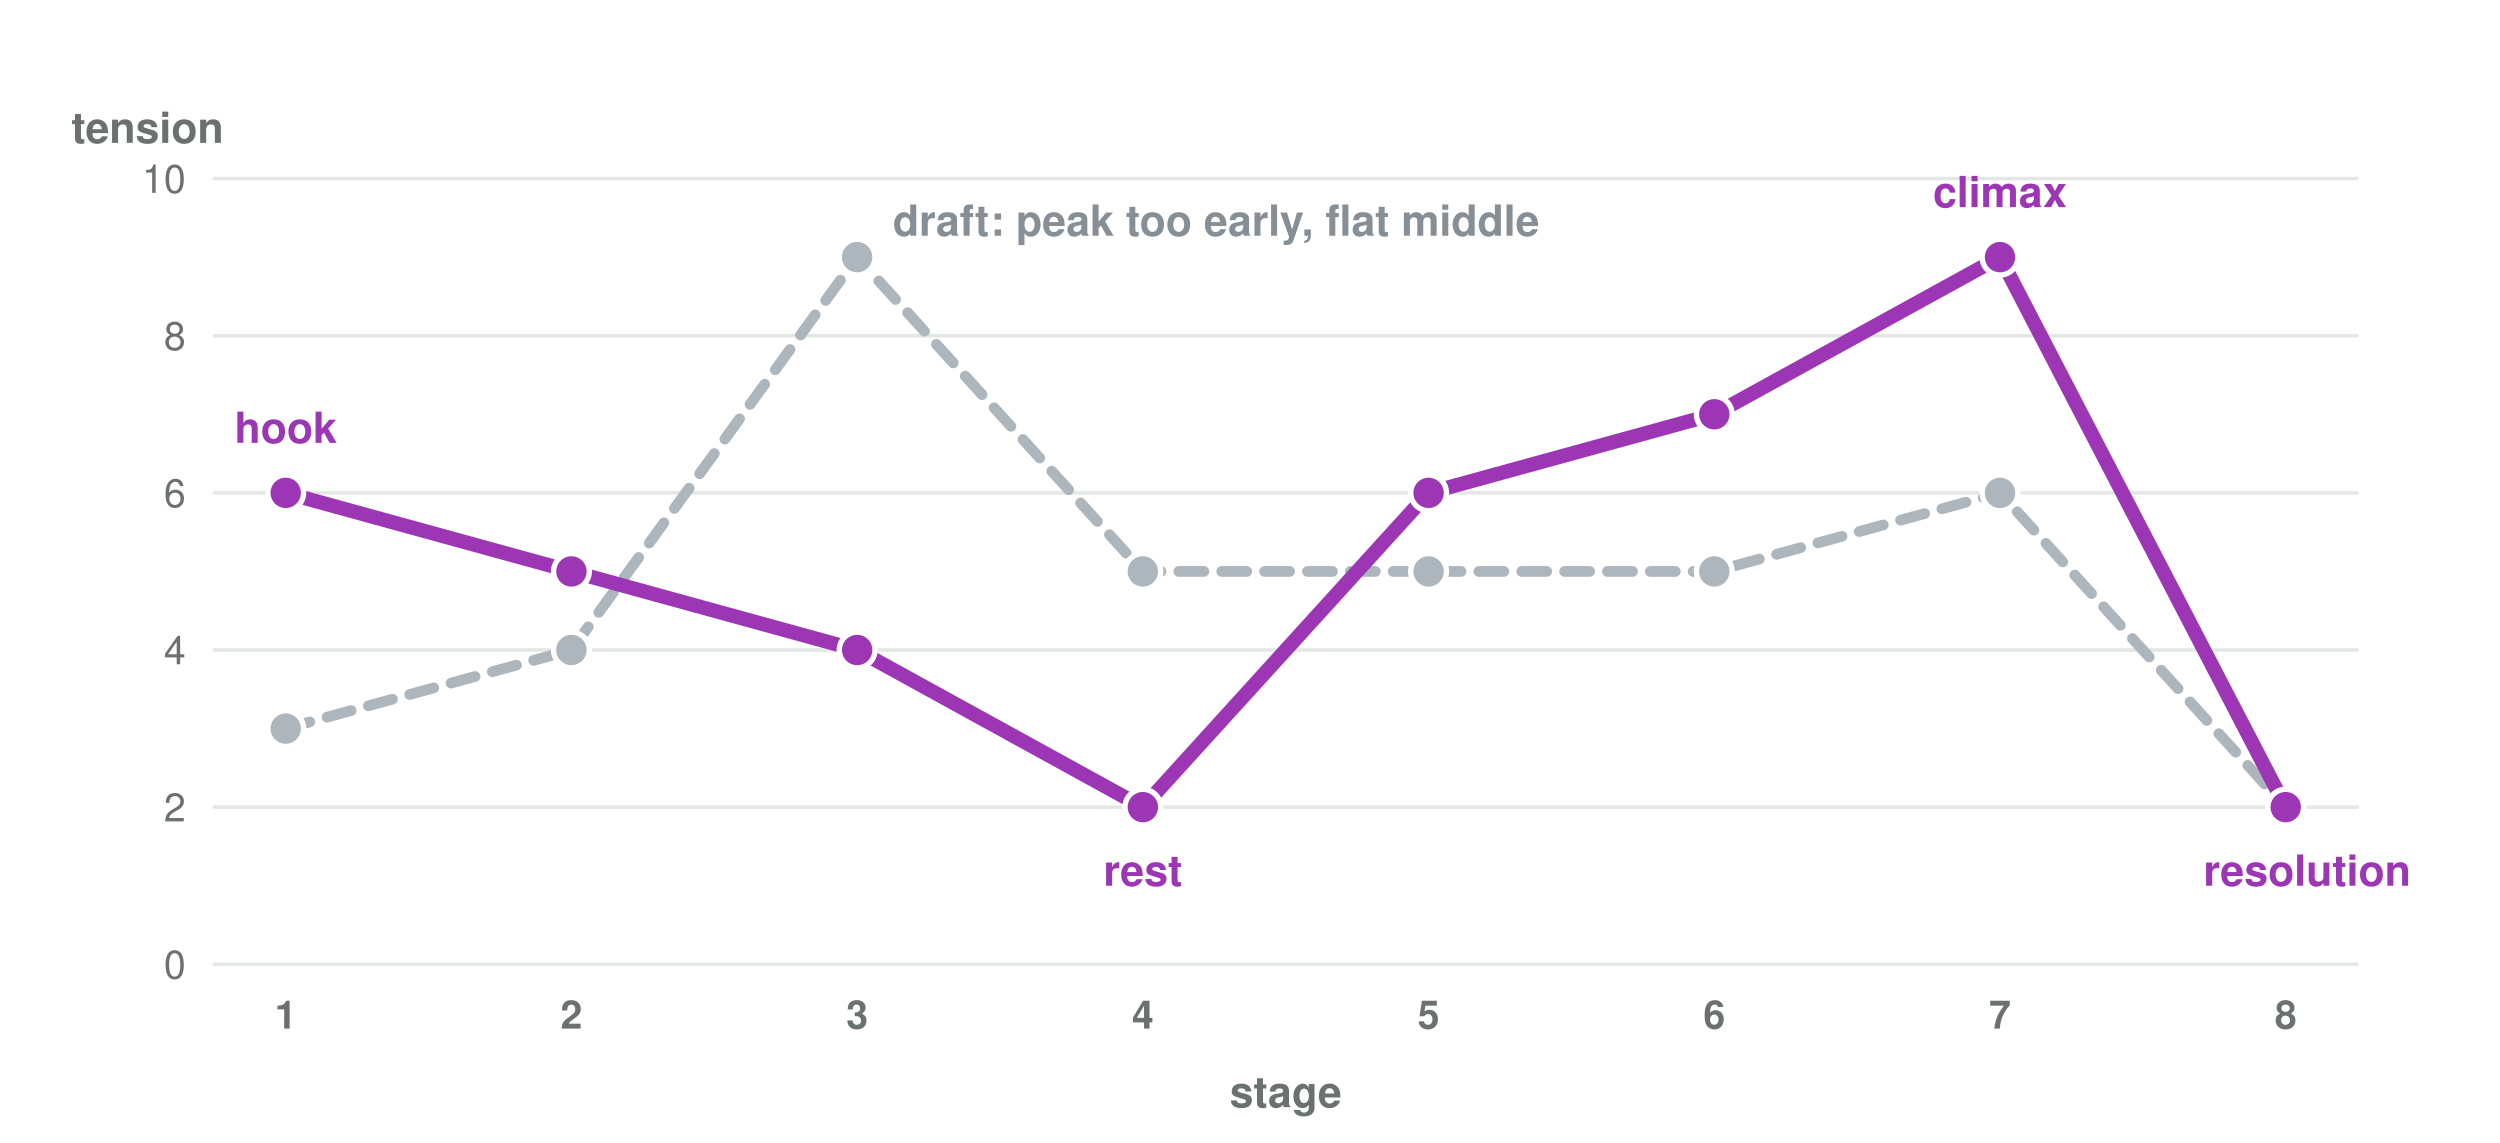
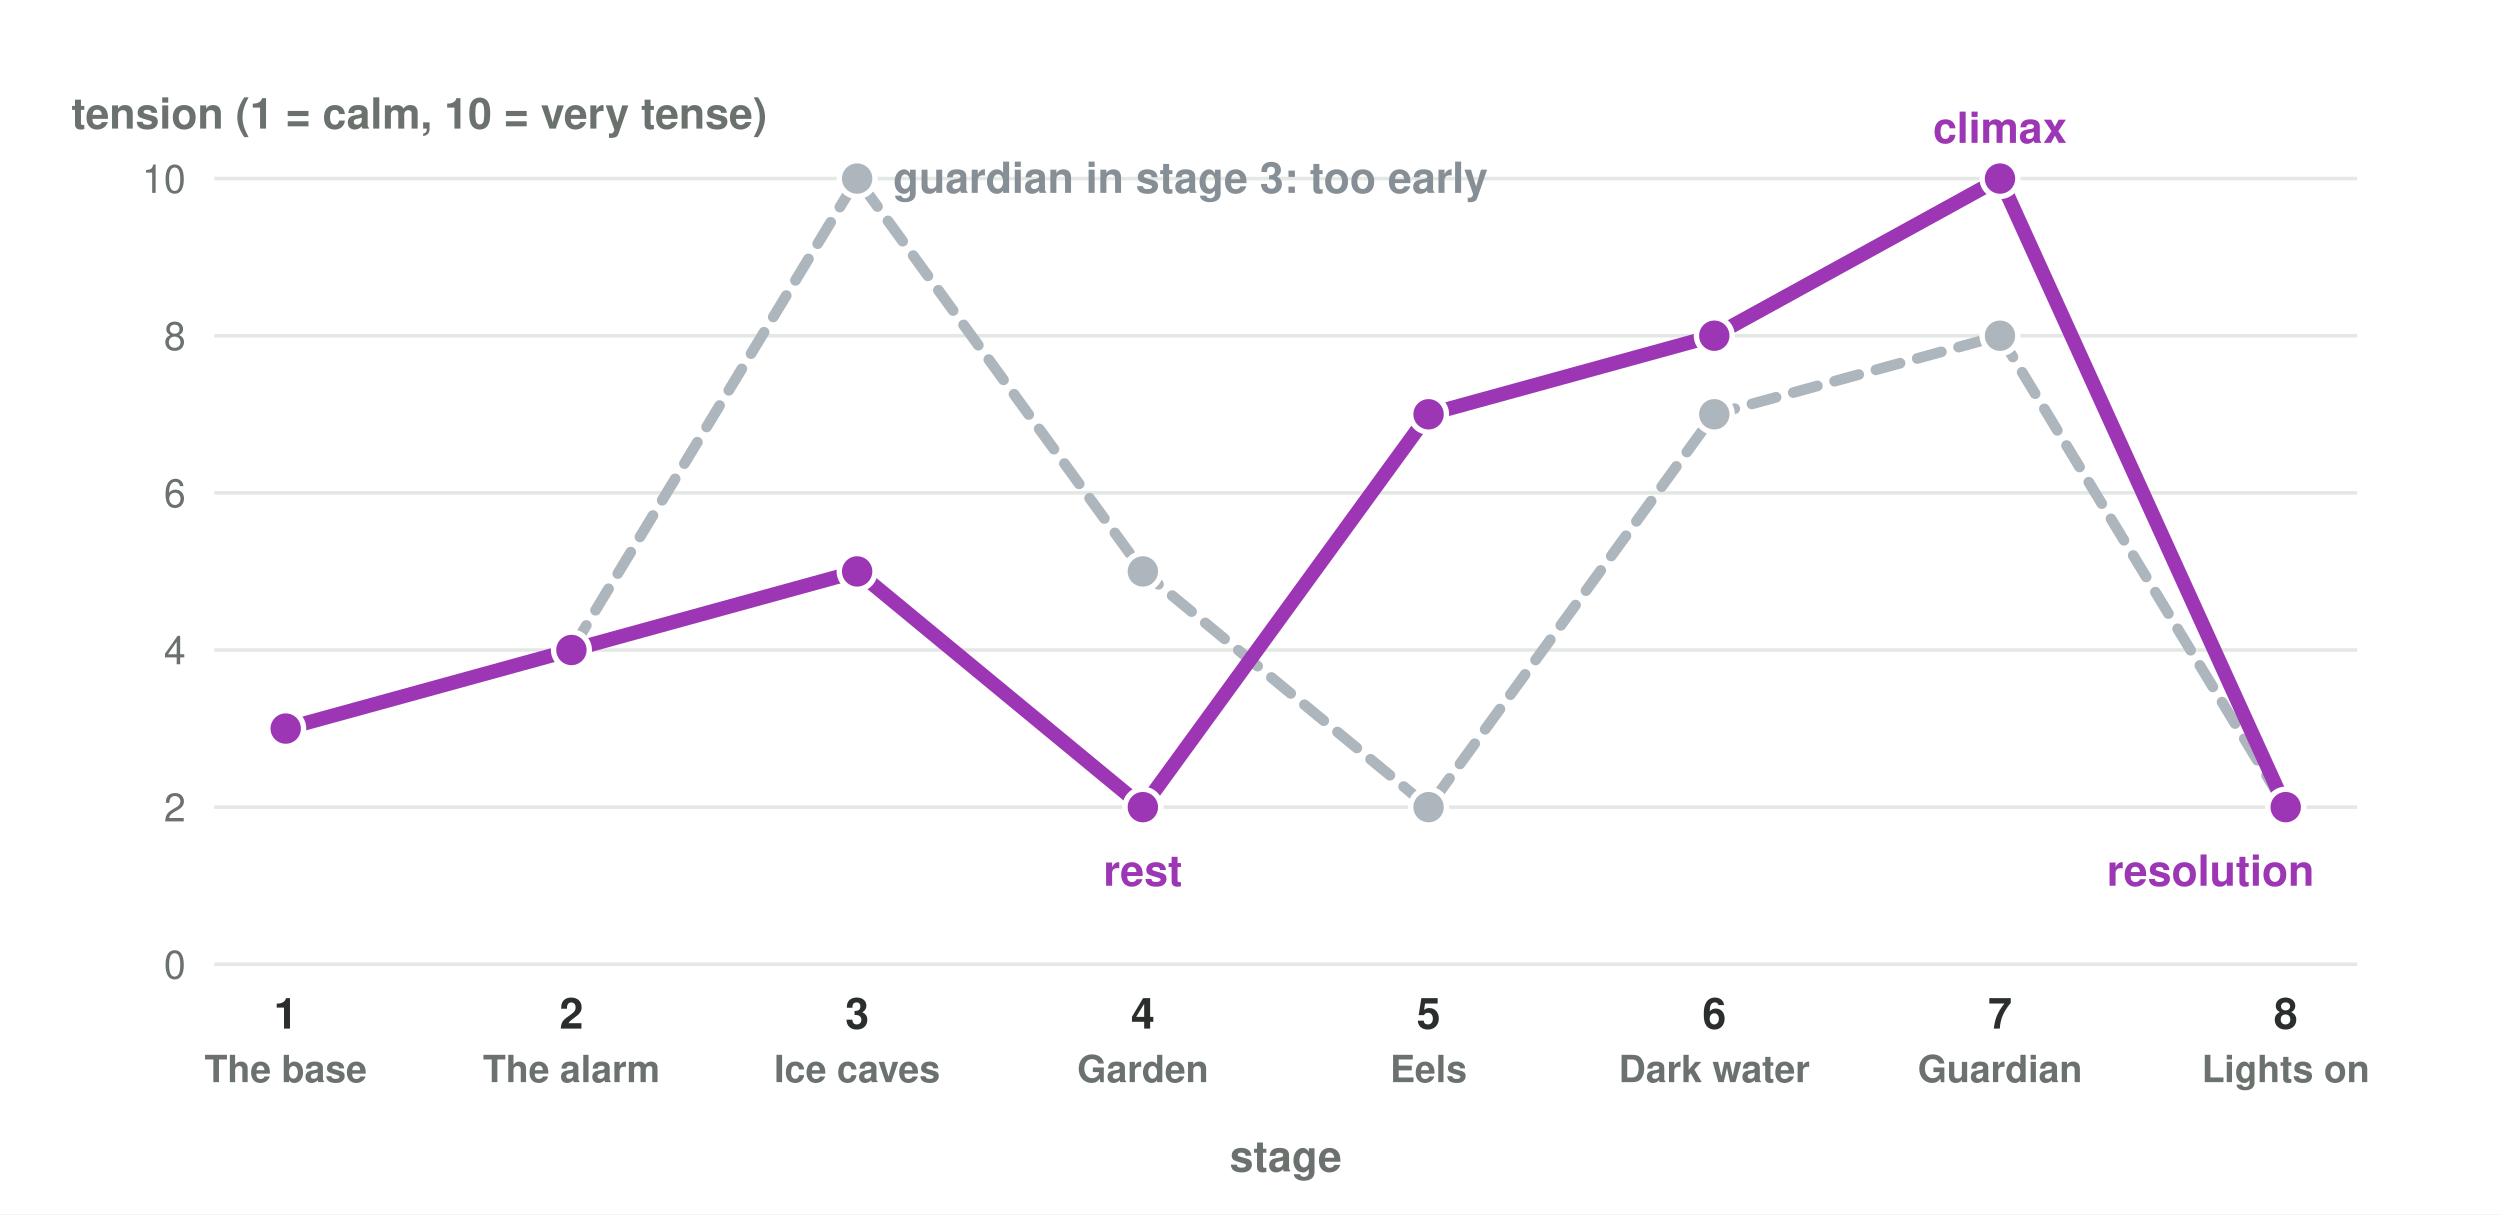
- <svg xmlns="http://www.w3.org/2000/svg" width="700" height="320" viewBox="0 0 700 320" font-family="Helvetica, Arial, sans-serif" font-weight="600">
-   <rect width="700" height="320" fill="#ffffff" />
-   <line x1="60.0" y1="270.0" x2="660.0" y2="270.0" stroke="#e4e8e5" stroke-width="1" stroke-linecap="round" />
+ <svg xmlns="http://www.w3.org/2000/svg" width="700" height="340" viewBox="0 0 700 340" font-family="Helvetica, Arial, sans-serif" font-weight="600">
+   <rect width="700" height="340" fill="#ffffff" />
+   <line x1="60.0" y1="270.0" x2="660.0" y2="270.0" stroke="#e4e8e5" stroke-width="1" />
  <text x="52.0" y="274.0" font-size="11" fill="#6b726e" text-anchor="end" font-weight="500">0</text>
-   <line x1="60.0" y1="226.0" x2="660.0" y2="226.0" stroke="#e4e8e5" stroke-width="1" stroke-linecap="round" />
+   <line x1="60.0" y1="226.0" x2="660.0" y2="226.0" stroke="#e4e8e5" stroke-width="1" />
  <text x="52.0" y="230.0" font-size="11" fill="#6b726e" text-anchor="end" font-weight="500">2</text>
-   <line x1="60.0" y1="182.0" x2="660.0" y2="182.0" stroke="#e4e8e5" stroke-width="1" stroke-linecap="round" />
+   <line x1="60.0" y1="182.0" x2="660.0" y2="182.0" stroke="#e4e8e5" stroke-width="1" />
  <text x="52.0" y="186.0" font-size="11" fill="#6b726e" text-anchor="end" font-weight="500">4</text>
-   <line x1="60.0" y1="138.0" x2="660.0" y2="138.0" stroke="#e4e8e5" stroke-width="1" stroke-linecap="round" />
+   <line x1="60.0" y1="138.0" x2="660.0" y2="138.0" stroke="#e4e8e5" stroke-width="1" />
  <text x="52.0" y="142.0" font-size="11" fill="#6b726e" text-anchor="end" font-weight="500">6</text>
-   <line x1="60.0" y1="94.0" x2="660.0" y2="94.0" stroke="#e4e8e5" stroke-width="1" stroke-linecap="round" />
+   <line x1="60.0" y1="94.0" x2="660.0" y2="94.0" stroke="#e4e8e5" stroke-width="1" />
  <text x="52.0" y="98.0" font-size="11" fill="#6b726e" text-anchor="end" font-weight="500">8</text>
-   <line x1="60.0" y1="50.0" x2="660.0" y2="50.0" stroke="#e4e8e5" stroke-width="1" stroke-linecap="round" />
+   <line x1="60.0" y1="50.0" x2="660.0" y2="50.0" stroke="#e4e8e5" stroke-width="1" />
  <text x="52.0" y="54.0" font-size="11" fill="#6b726e" text-anchor="end" font-weight="500">10</text>
-   <text x="80.0" y="288.0" font-size="11" fill="#6b726e" text-anchor="middle" font-weight="600">1</text>
-   <text x="160.0" y="288.0" font-size="11" fill="#6b726e" text-anchor="middle" font-weight="600">2</text>
-   <text x="240.0" y="288.0" font-size="11" fill="#6b726e" text-anchor="middle" font-weight="600">3</text>
-   <text x="320.0" y="288.0" font-size="11" fill="#6b726e" text-anchor="middle" font-weight="600">4</text>
-   <text x="400.0" y="288.0" font-size="11" fill="#6b726e" text-anchor="middle" font-weight="600">5</text>
-   <text x="480.0" y="288.0" font-size="11" fill="#6b726e" text-anchor="middle" font-weight="600">6</text>
-   <text x="560.0" y="288.0" font-size="11" fill="#6b726e" text-anchor="middle" font-weight="600">7</text>
-   <text x="640.0" y="288.0" font-size="11" fill="#6b726e" text-anchor="middle" font-weight="600">8</text>
-   <text x="360.0" y="310.0" font-size="12" fill="#6b726e" text-anchor="middle" font-weight="700">stage</text>
-   <text x="20.0" y="40.0" font-size="12" fill="#6b726e" text-anchor="start" font-weight="700">tension</text>
-   <path d="M80.0,204.0 L160.0,182.0 L240.0,72.0 L320.0,160.0 L400.0,160.0 L480.0,160.0 L560.0,138.0 L640.0,226.0" fill="none" stroke="#adb5bd" stroke-width="3" stroke-linejoin="round" stroke-linecap="round" stroke-dasharray="7 5" />
+   <text x="80.0" y="288.0" font-size="12" fill="#2a2f2c" text-anchor="middle" font-weight="800">1</text>
+   <text x="80.0" y="303.0" font-size="10.5" fill="#6b726e" text-anchor="middle" font-weight="600">The base</text>
+   <text x="160.0" y="288.0" font-size="12" fill="#2a2f2c" text-anchor="middle" font-weight="800">2</text>
+   <text x="160.0" y="303.0" font-size="10.5" fill="#6b726e" text-anchor="middle" font-weight="600">The alarm</text>
+   <text x="240.0" y="288.0" font-size="12" fill="#2a2f2c" text-anchor="middle" font-weight="800">3</text>
+   <text x="240.0" y="303.0" font-size="10.5" fill="#6b726e" text-anchor="middle" font-weight="600">Ice caves</text>
+   <text x="320.0" y="288.0" font-size="12" fill="#2a2f2c" text-anchor="middle" font-weight="800">4</text>
+   <text x="320.0" y="303.0" font-size="10.5" fill="#6b726e" text-anchor="middle" font-weight="600">Garden</text>
+   <text x="400.0" y="288.0" font-size="12" fill="#2a2f2c" text-anchor="middle" font-weight="800">5</text>
+   <text x="400.0" y="303.0" font-size="10.5" fill="#6b726e" text-anchor="middle" font-weight="600">Eels</text>
+   <text x="480.0" y="288.0" font-size="12" fill="#2a2f2c" text-anchor="middle" font-weight="800">6</text>
+   <text x="480.0" y="303.0" font-size="10.5" fill="#6b726e" text-anchor="middle" font-weight="600">Dark water</text>
+   <text x="560.0" y="288.0" font-size="12" fill="#2a2f2c" text-anchor="middle" font-weight="800">7</text>
+   <text x="560.0" y="303.0" font-size="10.5" fill="#6b726e" text-anchor="middle" font-weight="600">Guardian</text>
+   <text x="640.0" y="288.0" font-size="12" fill="#2a2f2c" text-anchor="middle" font-weight="800">8</text>
+   <text x="640.0" y="303.0" font-size="10.5" fill="#6b726e" text-anchor="middle" font-weight="600">Lights on</text>
+   <text x="360.0" y="328.0" font-size="12" fill="#6b726e" text-anchor="middle" font-weight="700">stage</text>
+   <text x="20.0" y="36.0" font-size="12" fill="#6b726e" text-anchor="start" font-weight="700">tension (1 = calm, 10 = very tense)</text>
+   <path d="M80.0,204.0 L160.0,182.0 L240.0,50.0 L320.0,160.0 L400.0,226.0 L480.0,116.0 L560.0,94.0 L640.0,226.0" fill="none" stroke="#adb5bd" stroke-width="3" stroke-linejoin="round" stroke-linecap="round" stroke-dasharray="7 5" />
  <circle cx="80.0" cy="204.0" r="5.0" fill="#adb5bd" stroke="#ffffff" stroke-width="1.5" />
  <circle cx="160.0" cy="182.0" r="5.0" fill="#adb5bd" stroke="#ffffff" stroke-width="1.5" />
-   <circle cx="240.0" cy="72.0" r="5.0" fill="#adb5bd" stroke="#ffffff" stroke-width="1.5" />
+   <circle cx="240.0" cy="50.0" r="5.0" fill="#adb5bd" stroke="#ffffff" stroke-width="1.5" />
  <circle cx="320.0" cy="160.0" r="5.0" fill="#adb5bd" stroke="#ffffff" stroke-width="1.5" />
-   <circle cx="400.0" cy="160.0" r="5.0" fill="#adb5bd" stroke="#ffffff" stroke-width="1.5" />
-   <circle cx="480.0" cy="160.0" r="5.0" fill="#adb5bd" stroke="#ffffff" stroke-width="1.5" />
-   <circle cx="560.0" cy="138.0" r="5.0" fill="#adb5bd" stroke="#ffffff" stroke-width="1.5" />
+   <circle cx="400.0" cy="226.0" r="5.0" fill="#adb5bd" stroke="#ffffff" stroke-width="1.5" />
+   <circle cx="480.0" cy="116.0" r="5.0" fill="#adb5bd" stroke="#ffffff" stroke-width="1.5" />
+   <circle cx="560.0" cy="94.0" r="5.0" fill="#adb5bd" stroke="#ffffff" stroke-width="1.5" />
  <circle cx="640.0" cy="226.0" r="5.0" fill="#adb5bd" stroke="#ffffff" stroke-width="1.5" />
-   <path d="M80.0,138.0 L160.0,160.0 L240.0,182.0 L320.0,226.0 L400.0,138.0 L480.0,116.0 L560.0,72.0 L640.0,226.0" fill="none" stroke="#9C36B5" stroke-width="4" stroke-linejoin="round" stroke-linecap="round" />
-   <circle cx="80.0" cy="138.0" r="5.0" fill="#9C36B5" stroke="#ffffff" stroke-width="1.5" />
-   <circle cx="160.0" cy="160.0" r="5.0" fill="#9C36B5" stroke="#ffffff" stroke-width="1.5" />
-   <circle cx="240.0" cy="182.0" r="5.0" fill="#9C36B5" stroke="#ffffff" stroke-width="1.5" />
+   <path d="M80.0,204.0 L160.0,182.0 L240.0,160.0 L320.0,226.0 L400.0,116.0 L480.0,94.0 L560.0,50.0 L640.0,226.0" fill="none" stroke="#9C36B5" stroke-width="4" stroke-linejoin="round" stroke-linecap="round" />
+   <circle cx="80.0" cy="204.0" r="5.0" fill="#9C36B5" stroke="#ffffff" stroke-width="1.5" />
+   <circle cx="160.0" cy="182.0" r="5.0" fill="#9C36B5" stroke="#ffffff" stroke-width="1.5" />
+   <circle cx="240.0" cy="160.0" r="5.0" fill="#9C36B5" stroke="#ffffff" stroke-width="1.5" />
  <circle cx="320.0" cy="226.0" r="5.0" fill="#9C36B5" stroke="#ffffff" stroke-width="1.5" />
-   <circle cx="400.0" cy="138.0" r="5.0" fill="#9C36B5" stroke="#ffffff" stroke-width="1.5" />
-   <circle cx="480.0" cy="116.0" r="5.0" fill="#9C36B5" stroke="#ffffff" stroke-width="1.5" />
-   <circle cx="560.0" cy="72.0" r="5.0" fill="#9C36B5" stroke="#ffffff" stroke-width="1.5" />
+   <circle cx="400.0" cy="116.0" r="5.0" fill="#9C36B5" stroke="#ffffff" stroke-width="1.5" />
+   <circle cx="480.0" cy="94.0" r="5.0" fill="#9C36B5" stroke="#ffffff" stroke-width="1.5" />
+   <circle cx="560.0" cy="50.0" r="5.0" fill="#9C36B5" stroke="#ffffff" stroke-width="1.5" />
  <circle cx="640.0" cy="226.0" r="5.0" fill="#9C36B5" stroke="#ffffff" stroke-width="1.5" />
-   <text x="250.0" y="66.0" font-size="12" fill="#868e96" text-anchor="start" font-weight="800">draft: peak too early, flat middle</text>
-   <text x="80.0" y="124.0" font-size="12" fill="#9C36B5" text-anchor="middle" font-weight="800">hook</text>
+   <text x="250.0" y="54.0" font-size="12" fill="#868e96" text-anchor="start" font-weight="800">guardian in stage 3: too early</text>
  <text x="320.0" y="248.0" font-size="12" fill="#9C36B5" text-anchor="middle" font-weight="800">rest</text>
-   <text x="560.0" y="58.0" font-size="12" fill="#9C36B5" text-anchor="middle" font-weight="800">climax</text>
-   <text x="646.0" y="248.0" font-size="12" fill="#9C36B5" text-anchor="middle" font-weight="800">resolution</text>
+   <text x="560.0" y="40.0" font-size="12" fill="#9C36B5" text-anchor="middle" font-weight="800">climax</text>
+   <text x="648.0" y="248.0" font-size="12" fill="#9C36B5" text-anchor="end" font-weight="800">resolution</text>
</svg>
